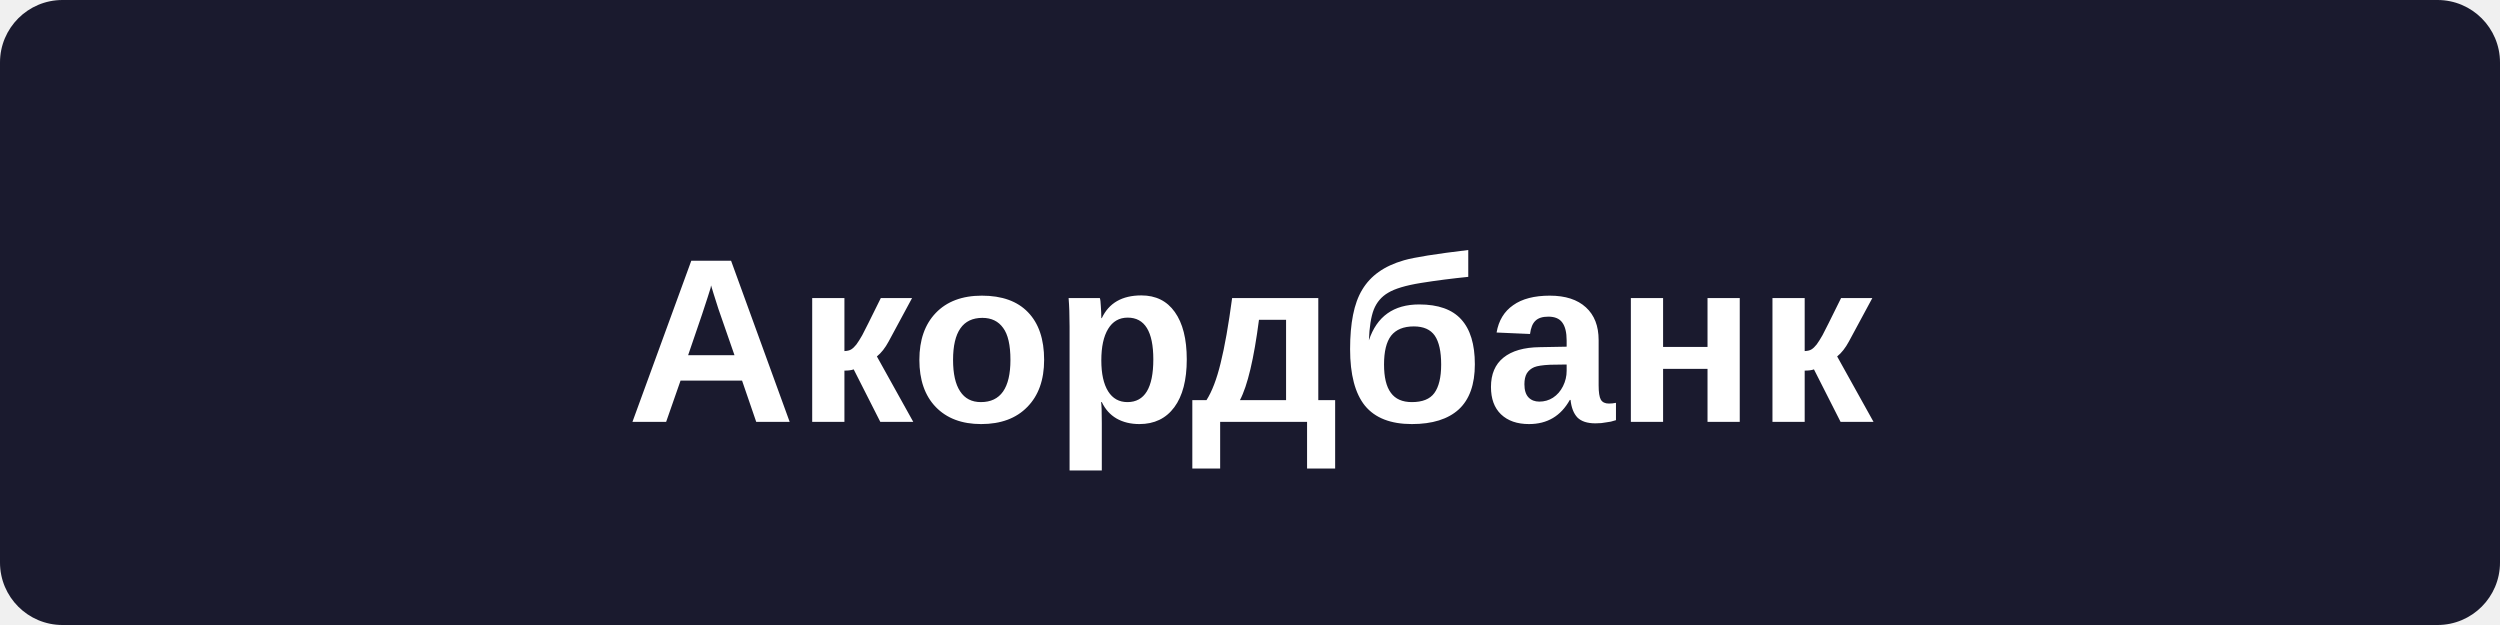
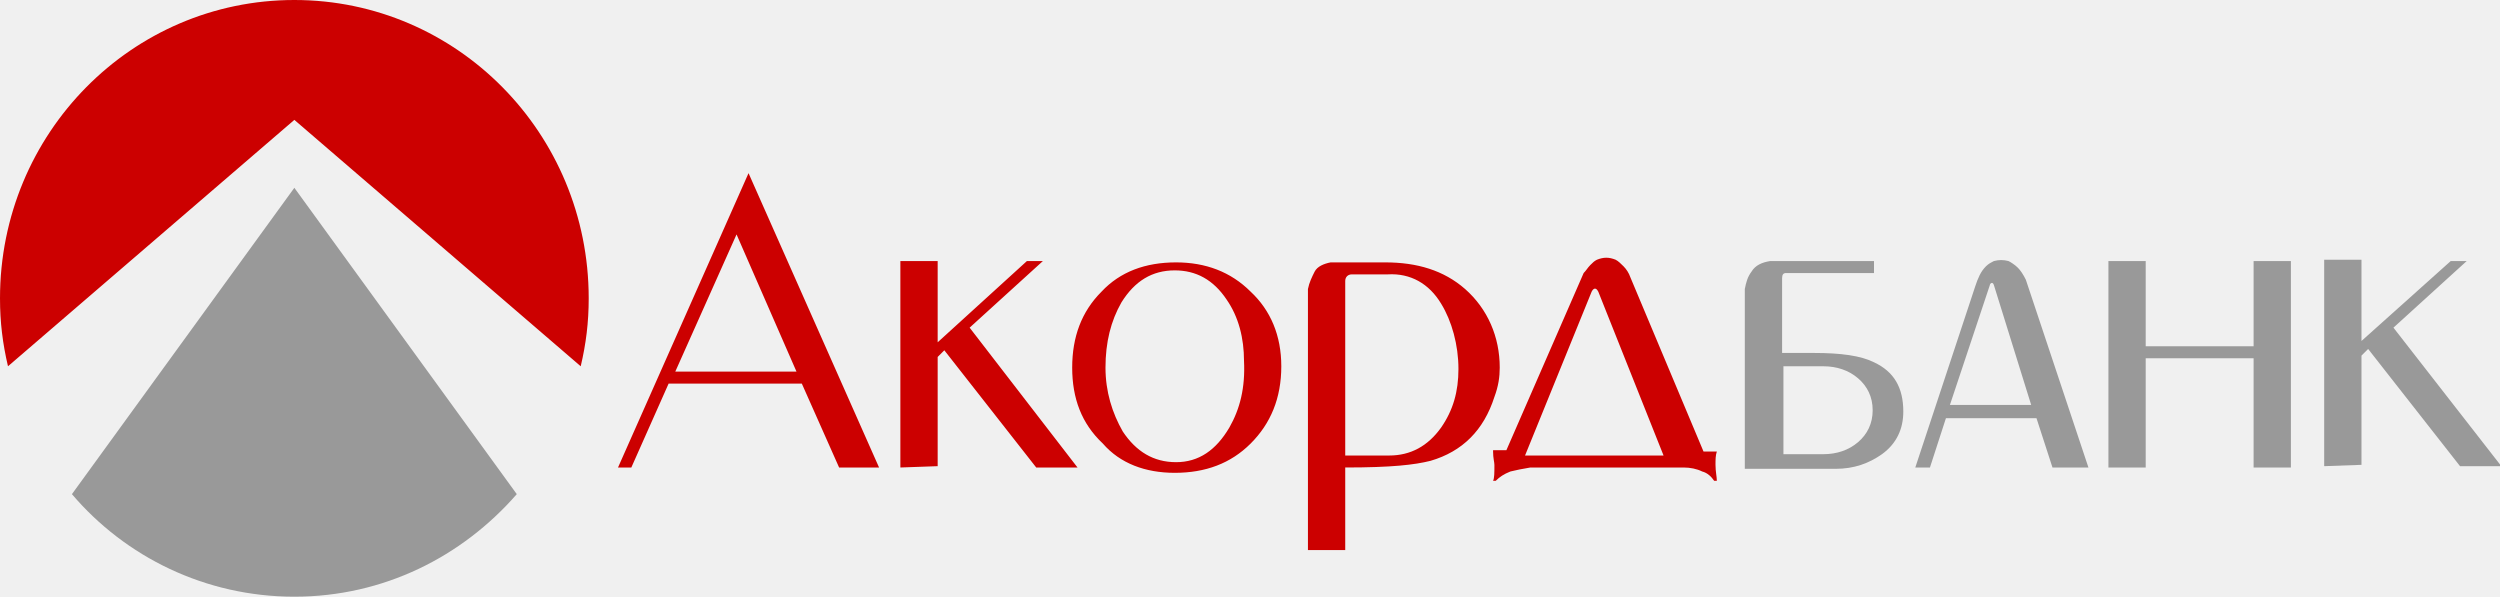
- <svg xmlns="http://www.w3.org/2000/svg" viewBox="0 0 160 40" role="img">
-   <rect width="160" height="40" rx="4" fill="#1a1a2e" />
-   <text x="80" y="27" text-anchor="middle" fill="#fff" font-family="Arial, sans-serif" font-size="15" font-weight="700">Акордбанк</text>
+ <svg xmlns="http://www.w3.org/2000/svg" id="l-u-g" x="0px" y="0px" width="187.7px" height="44.8px" viewBox="0 0 187.7 44.8" style="enable-background:new 0 0 187.7 44.8;" xml:space="preserve">
+   <style type="text/css">
+ 	.st0{fill-rule:evenodd;clip-rule:evenodd;fill:#CC0000;}
+ 	.st1{fill-rule:evenodd;clip-rule:evenodd;fill:#999999;}
+ </style>
+   <path class="st0" d="M43.6,27.5L22.1,9L0.6,27.5C0.2,25.8,0,24.2,0,22.4C0,10,9.9,0,22.1,0c12.2,0,22.1,10,22.1,22.4 C44.2,24.2,44,25.8,43.6,27.5 M101,35.1c3.5,0,5.2-0.2,6.4-0.5c2.4-0.7,4-2.3,4.8-4.8c0.3-0.8,0.4-1.5,0.4-2.2 c0-2.3-0.9-4.4-2.6-5.9c-1.6-1.4-3.6-2-6-2h-4.1c-0.5,0.1-1,0.3-1.2,0.7c-0.2,0.4-0.4,0.8-0.5,1.3v19.6h2.8V35.1 M108.2,22.8 c0.8,1.3,1.3,3.1,1.3,4.9c0,1.7-0.4,3.1-1.3,4.4c-1,1.4-2.3,2.1-3.9,2.1l-3.3,0V21.1c0-0.3,0.2-0.5,0.5-0.5l2.7,0 C105.9,20.5,107.3,21.3,108.2,22.8z M88.2,35.5c2.3,0,4.2-0.7,5.7-2.2c1.5-1.5,2.3-3.4,2.3-5.8c0-2.3-0.8-4.2-2.3-5.6 c-1.5-1.5-3.4-2.2-5.6-2.2c-2.3,0-4.2,0.7-5.6,2.2c-1.5,1.5-2.2,3.4-2.2,5.7c0,2.3,0.7,4.2,2.3,5.7C84.1,34.8,86,35.5,88.2,35.5 M92.3,32.1c-1,1.7-2.3,2.6-4,2.6c-1.7,0-3-0.8-4-2.3C83.5,31,83,29.4,83,27.6c0-1.9,0.4-3.5,1.2-4.9c1-1.6,2.3-2.4,4-2.4 c1.6,0,2.9,0.7,3.9,2.2c0.9,1.3,1.3,2.9,1.3,4.6C93.5,29.1,93.1,30.7,92.3,32.1z M72.8,24.6l5.5-5h-1.2l-6.7,6.1v-6.1h-2.8v15.5 l2.8-0.1v-8.2l0.5-0.5l6.9,8.8h3.1L72.8,24.6z M56.2,13l-9.8,22.1h1l2.8-6.3h10l2.8,6.3h3L56.2,13z M50.7,27.9l4.6-10.3l4.5,10.3 H50.7z M114.5,34.2l5-12.3c0.1-0.2,0.3-0.4,0.5,0c1.6,4,3.3,8.3,4.9,12.3H114.5z M112.1,33.9c0,0.5,0.1,0.8,0.1,1c0,0.6,0,1-0.1,1.2 h0.2c0.3-0.3,0.6-0.5,1.1-0.7c0.4-0.1,0.9-0.2,1.5-0.3c0.6,0,1.4,0,2.5,0h5.8c1.1,0,2.6,0,3.2,0c0.5,0,1,0.1,1.4,0.3 c0.4,0.1,0.7,0.4,0.9,0.7h0.2c0-0.3-0.1-0.7-0.1-1.2c0-0.4,0-0.7,0.1-1h-1l-5.5-13.1c-0.1-0.3-0.3-0.6-0.5-0.8  c-0.2-0.2-0.4-0.4-0.6-0.5c-0.5-0.2-0.9-0.2-1.4,0c-0.2,0.1-0.3,0.2-0.5,0.4c-0.2,0.2-0.3,0.4-0.5,0.6l-5.8,13.3H112.1z" />
+   <path class="st1" d="M5.4,37.1l16.7-23l16.7,23c-4.1,4.7-10,7.7-16.7,7.7C15.4,44.8,9.4,41.8,5.4,37.1 M172,19.6h-2.8v6.4h-8.1v-6.4 h-2.8v15.5h2.8v-8.2h8.1v8.2h2.8V19.6z M152.1,21L152.1,21c-0.2-0.4-0.4-0.7-0.6-0.9c-0.2-0.2-0.5-0.4-0.7-0.5c-0.4-0.1-0.7-0.1-1.1,0c-0.2,0.1-0.4,0.2-0.6,0.4c-0.4,0.4-0.6,0.9-0.8,1.5l-4.5,13.6h1.1l1.2-3.7h6.8l1.2,3.7h2.7L152.1,21z  M146.4,30.4c1-3,2-6,3-9c0-0.1,0.2-0.3,0.3,0l2.8,9H146.4z M131,21.7c0.1-0.5,0.2-0.9,0.5-1.3c0.3-0.5,0.8-0.7,1.4-0.8l7.8,0v0.9 c-2.2,0-4.4,0-6.6,0c-0.2,0-0.3,0.1-0.3,0.4l0,5.6c0.2,0,0.6,0,1.2,0c0.5,0,0.9,0,1.2,0c2,0,3.5,0.2,4.5,0.7 c1.5,0.7,2.2,1.9,2.2,3.7c0,1.3-0.5,2.4-1.6,3.2c-1,0.7-2.1,1.1-3.5,1.1H131V21.8C131,21.8,131,21.7,131,21.7L131,21.7 M136.9,27.5 c1,0,1.9,0.3,2.6,0.9c0.7,0.6,1.1,1.4,1.1,2.4c0,1-0.4,1.8-1.1,2.4c-0.7,0.6-1.6,0.9-2.6,0.9h-3v-6.6H136.9z M179.7,24.6l5.5-5 l-1.2,0l-6.7,6v-6.1h-2.8v15.5l2.8-0.1v-8.2l0.5-0.5l6.9,8.8h3.1L179.7,24.6z" />
</svg>
